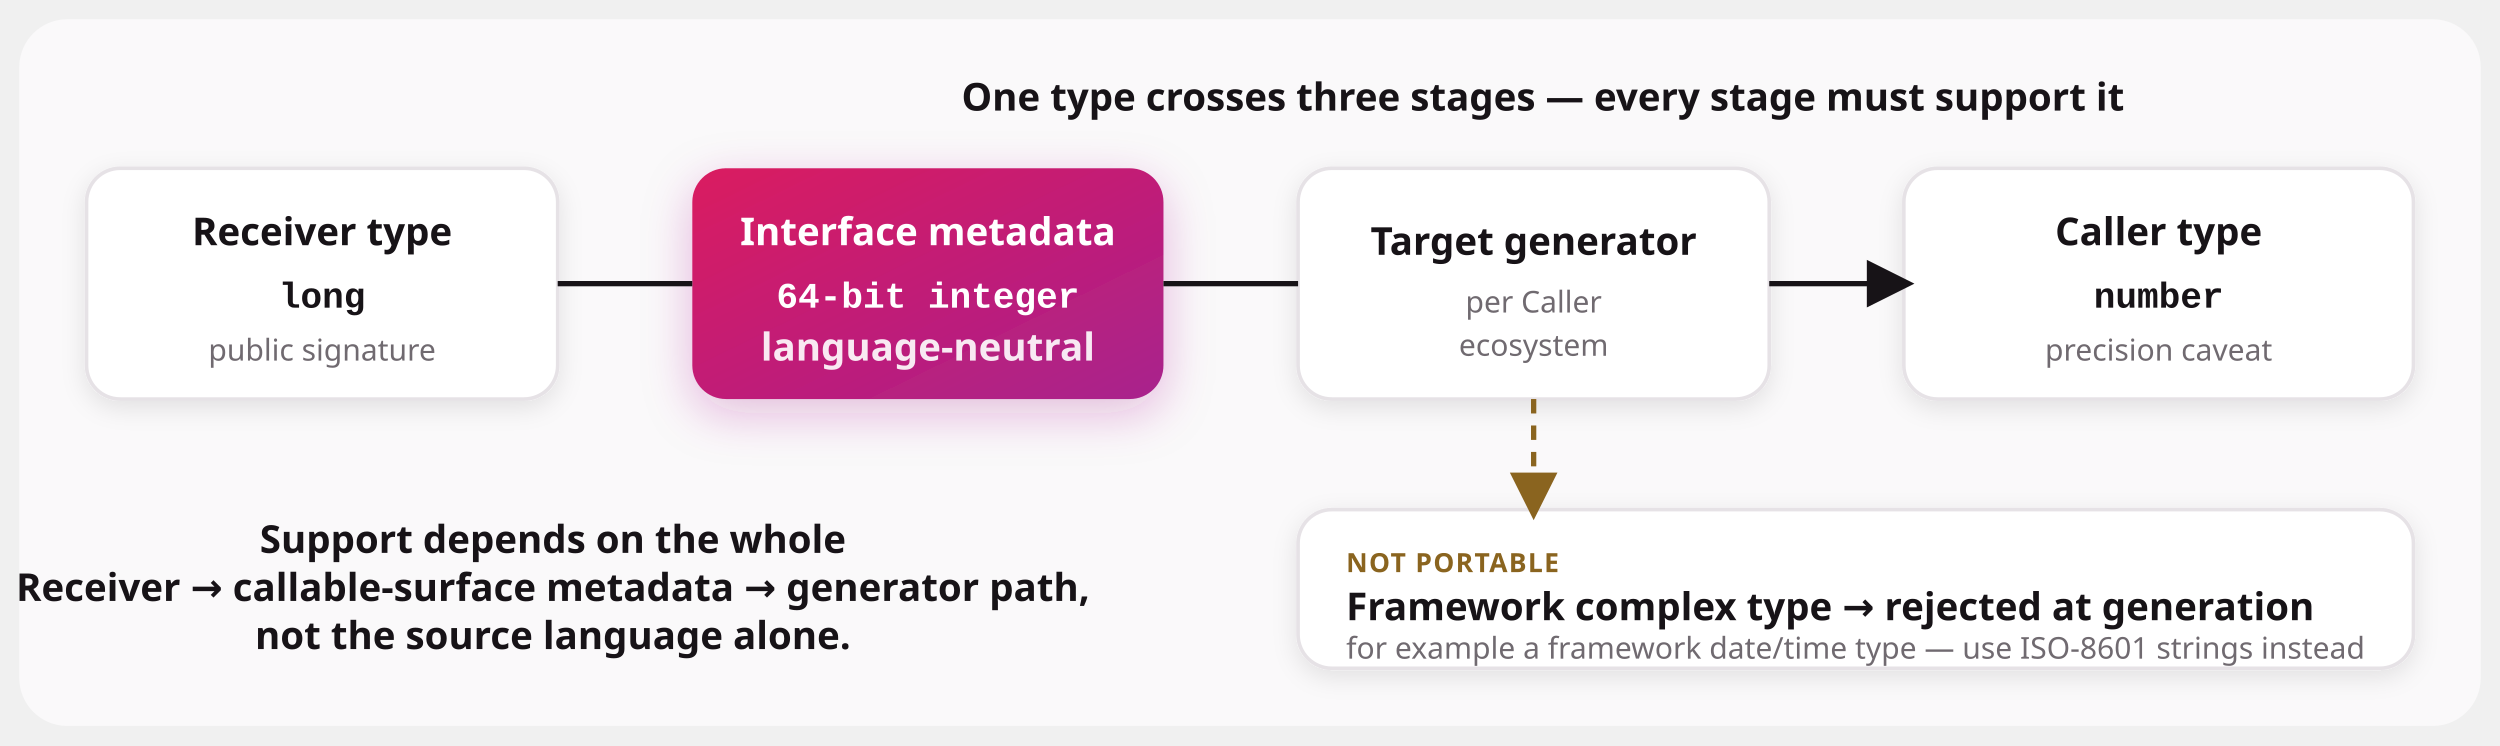
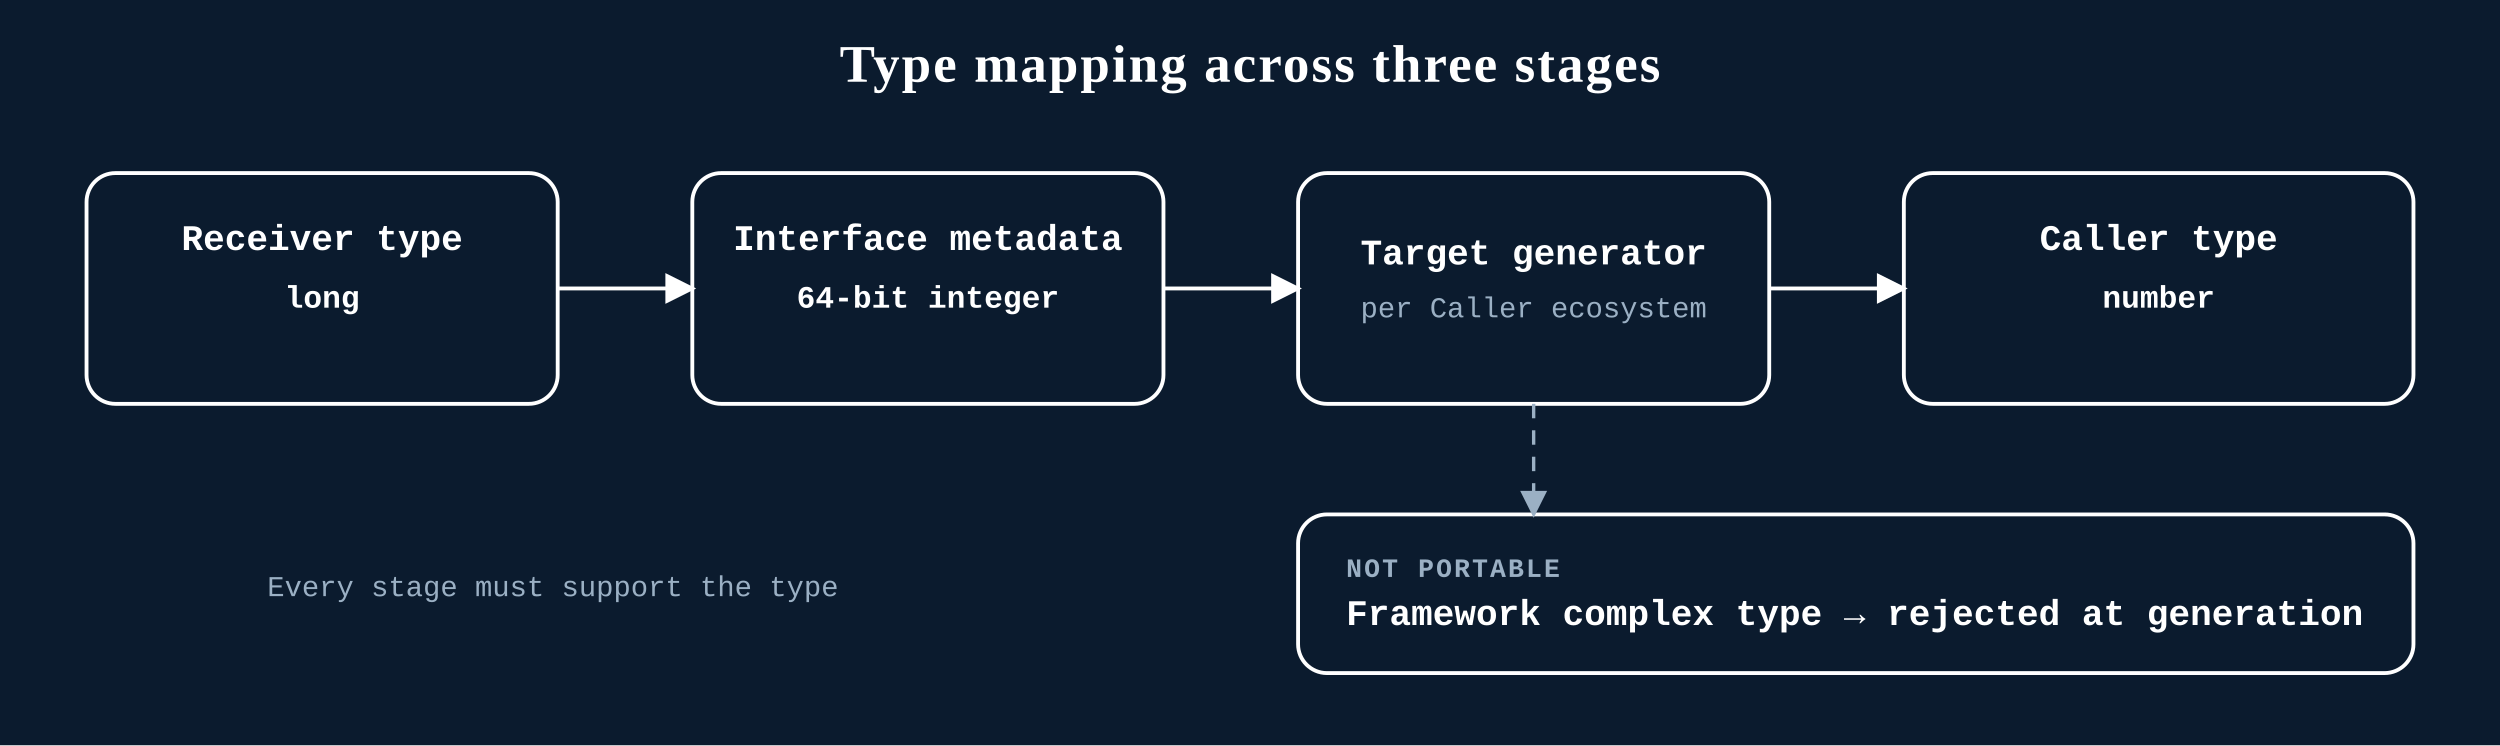
<svg xmlns="http://www.w3.org/2000/svg" viewBox="0 0 1040 310" role="img" aria-labelledby="title desc">
+   <defs>
+     <marker id="arrow" markerWidth="8" markerHeight="8" refX="7" refY="4" orient="auto">
+       <path d="M0 0 L8 4 L0 8 Z" fill="#FFFFFF" />
+     </marker>
+     <marker id="arrowMuted" markerWidth="8" markerHeight="8" refX="7" refY="4" orient="auto">
+       <path d="M0 0 L8 4 L0 8 Z" fill="#9BB0C4" />
+     </marker>
+   </defs>
+   <rect width="1040" height="310" fill="#0B1B2E" />
  <style>
-     text{font:16px system-ui,sans-serif;fill:#171317}
-     .h{font-weight:700;font-size:16px}
-     .small{font-size:12.5px;fill:#706A70}
-     .mono{font-family:'Courier New',monospace;font-size:15px;fill:#171317;font-weight:700}
-     .card{fill:#ffffff;stroke:#E6E2E6;stroke-width:1.5}
-     .flow{stroke:#171317;stroke-width:2.2;fill:none}
-     .stopFlow{stroke:#8A641F;stroke-width:2.2;fill:none;stroke-dasharray:6 5}
-     .ugmMono{font-family:'Courier New',monospace;font-size:15px;fill:#ffffff;font-weight:700}
-     .ugmH{fill:#ffffff;font-weight:700;font-size:16px}
-     .stopTag{font-size:11px;font-weight:700;letter-spacing:.05em;fill:#8A641F}
+     .title { font: 700 22px Georgia, "Times New Roman", serif; fill: #FFFFFF; letter-spacing: 0.04em; }
+     .h { font: 600 15px Consolas, "Courier New", monospace; fill: #FFFFFF; }
+     .small { font: 12px Consolas, "Courier New", monospace; fill: #9BB0C4; }
+     .cap { font: 700 11px Consolas, "Courier New", monospace; fill: #9BB0C4; letter-spacing: 0.08em; }
+     .mono { font: 600 13px Consolas, "Courier New", monospace; fill: #FFFFFF; }
+     .edge { font: 11px Consolas, "Courier New", monospace; fill: #9BB0C4; }
+     .box { fill: none; stroke: #FFFFFF; stroke-width: 1.6; }
+     .boxMuted { fill: none; stroke: #9BB0C4; stroke-width: 1.2; stroke-dasharray: 5 4; }
+     .flow { fill: none; stroke: #FFFFFF; stroke-width: 1.6; marker-end: url(#arrow); }
+     .flowMuted { fill: none; stroke: #9BB0C4; stroke-width: 1.4; stroke-dasharray: 6 5; marker-end: url(#arrowMuted); }
+     .track { fill: none; stroke: #9BB0C4; stroke-width: 2; }
  </style>
-   <defs>
-     <linearGradient id="brand" x1="0" y1="0" x2="1" y2="1">
-       <stop offset="0" stop-color="#DA1A60" />
-       <stop offset="1" stop-color="#A8228D" />
-     </linearGradient>
-     <marker id="a" markerWidth="9" markerHeight="9" refX="7" refY="4.5" orient="auto">
-       <path d="M0 0l9 4.5-9 4.5z" fill="#171317" />
-     </marker>
-     <marker id="w" markerWidth="9" markerHeight="9" refX="7" refY="4.5" orient="auto">
-       <path d="M0 0l9 4.5-9 4.5z" fill="#8A641F" />
-     </marker>
-     <filter id="s" x="-20%" y="-20%" width="140%" height="160%">
-       <feDropShadow dx="0" dy="3" stdDeviation="5" flood-color="#171317" flood-opacity="0.10" />
-     </filter>
-     <filter id="g" x="-40%" y="-40%" width="180%" height="180%">
-       <feDropShadow dx="0" dy="6" stdDeviation="10" flood-color="#A8228D" flood-opacity="0.28" />
-     </filter>
-   </defs>
-   <rect x="8" y="8" width="1024" height="294" rx="20" fill="#FAF9FA" />
-   <g filter="url(#s)">
-     <rect class="card" x="36" y="70" width="196" height="96" rx="14" />
-   </g>
-   <text class="h" x="134" y="102" text-anchor="middle">Receiver type</text>
+   <text class="title" x="520" y="34" text-anchor="middle">Type mapping across three stages</text>
+   <rect class="box" x="36" y="72" width="196" height="96" rx="12" />
+   <text class="h" x="134" y="104" text-anchor="middle">Receiver type</text>
  <text class="mono" x="134" y="128" text-anchor="middle">long</text>
-   <text class="small" x="134" y="150" text-anchor="middle">public signature</text>
-   <g filter="url(#g)">
-     <rect x="288" y="70" width="196" height="96" rx="14" fill="url(#brand)" />
-   </g>
-   <text class="ugmH" x="386" y="102" text-anchor="middle">Interface metadata</text>
-   <text class="ugmMono" x="386" y="128" text-anchor="middle">64-bit integer</text>
-   <text class="ugmH" x="386" y="150" text-anchor="middle" font-size="12" opacity=".9">language-neutral</text>
-   <g filter="url(#s)">
-     <rect class="card" x="540" y="70" width="196" height="96" rx="14" />
-   </g>
-   <text class="h" x="638" y="106" text-anchor="middle">Target generator</text>
-   <text class="small" x="638" y="130" text-anchor="middle">per Caller</text>
-   <text class="small" x="638" y="148" text-anchor="middle">ecosystem</text>
-   <g filter="url(#s)">
-     <rect class="card" x="792" y="70" width="212" height="96" rx="14" />
-   </g>
-   <text class="h" x="898" y="102" text-anchor="middle">Caller type</text>
+   <rect class="box" x="288" y="72" width="196" height="96" rx="12" />
+   <text class="h" x="386" y="104" text-anchor="middle">Interface metadata</text>
+   <text class="mono" x="386" y="128" text-anchor="middle">64-bit integer</text>
+   <rect class="box" x="540" y="72" width="196" height="96" rx="12" />
+   <text class="h" x="638" y="110" text-anchor="middle">Target generator</text>
+   <text class="small" x="638" y="132" text-anchor="middle">per Caller ecosystem</text>
+   <rect class="box" x="792" y="72" width="212" height="96" rx="12" />
+   <text class="h" x="898" y="104" text-anchor="middle">Caller type</text>
  <text class="mono" x="898" y="128" text-anchor="middle">number</text>
-   <text class="small" x="898" y="150" text-anchor="middle">precision caveat</text>
-   <path class="flow" marker-end="url(#a)" d="M232 118h56M484 118h56M736 118h56" />
-   <g filter="url(#s)">
-     <rect class="card" x="540" y="212" width="464" height="66" rx="14" stroke="#8A641F" />
-   </g>
-   <text class="stopTag" x="560" y="238">NOT PORTABLE</text>
-   <text class="h" x="560" y="258">Framework complex type → rejected at generation</text>
-   <text class="small" x="560" y="274">for example a framework date/time type — use ISO-8601 strings instead</text>
-   <path class="stopFlow" marker-end="url(#w)" d="M638 166v46" />
-   <text class="h" x="230" y="230" text-anchor="middle" font-size="15">Support depends on the whole</text>
-   <text class="h" x="230" y="250" text-anchor="middle" font-size="15">Receiver → callable-surface metadata → generator path,</text>
-   <text class="h" x="230" y="270" text-anchor="middle" font-size="15">not the source language alone.</text>
-   <text class="h" x="400" y="46" font-size="19">One type crosses three stages — every stage must support it</text>
+   <path class="flow" d="M232 120 H288" />
+   <path class="flow" d="M484 120 H540" />
+   <path class="flow" d="M736 120 H792" />
+   <rect class="box" x="540" y="214" width="464" height="66" rx="12" />
+   <text class="cap" x="560" y="240" text-anchor="start">NOT PORTABLE</text>
+   <text class="h" x="560" y="260" text-anchor="start">Framework complex type → rejected at generation</text>
+   <path class="flowMuted" d="M638 168 V214" />
+   <text class="small" x="230" y="248" text-anchor="middle">Every stage must support the type</text>
</svg>
